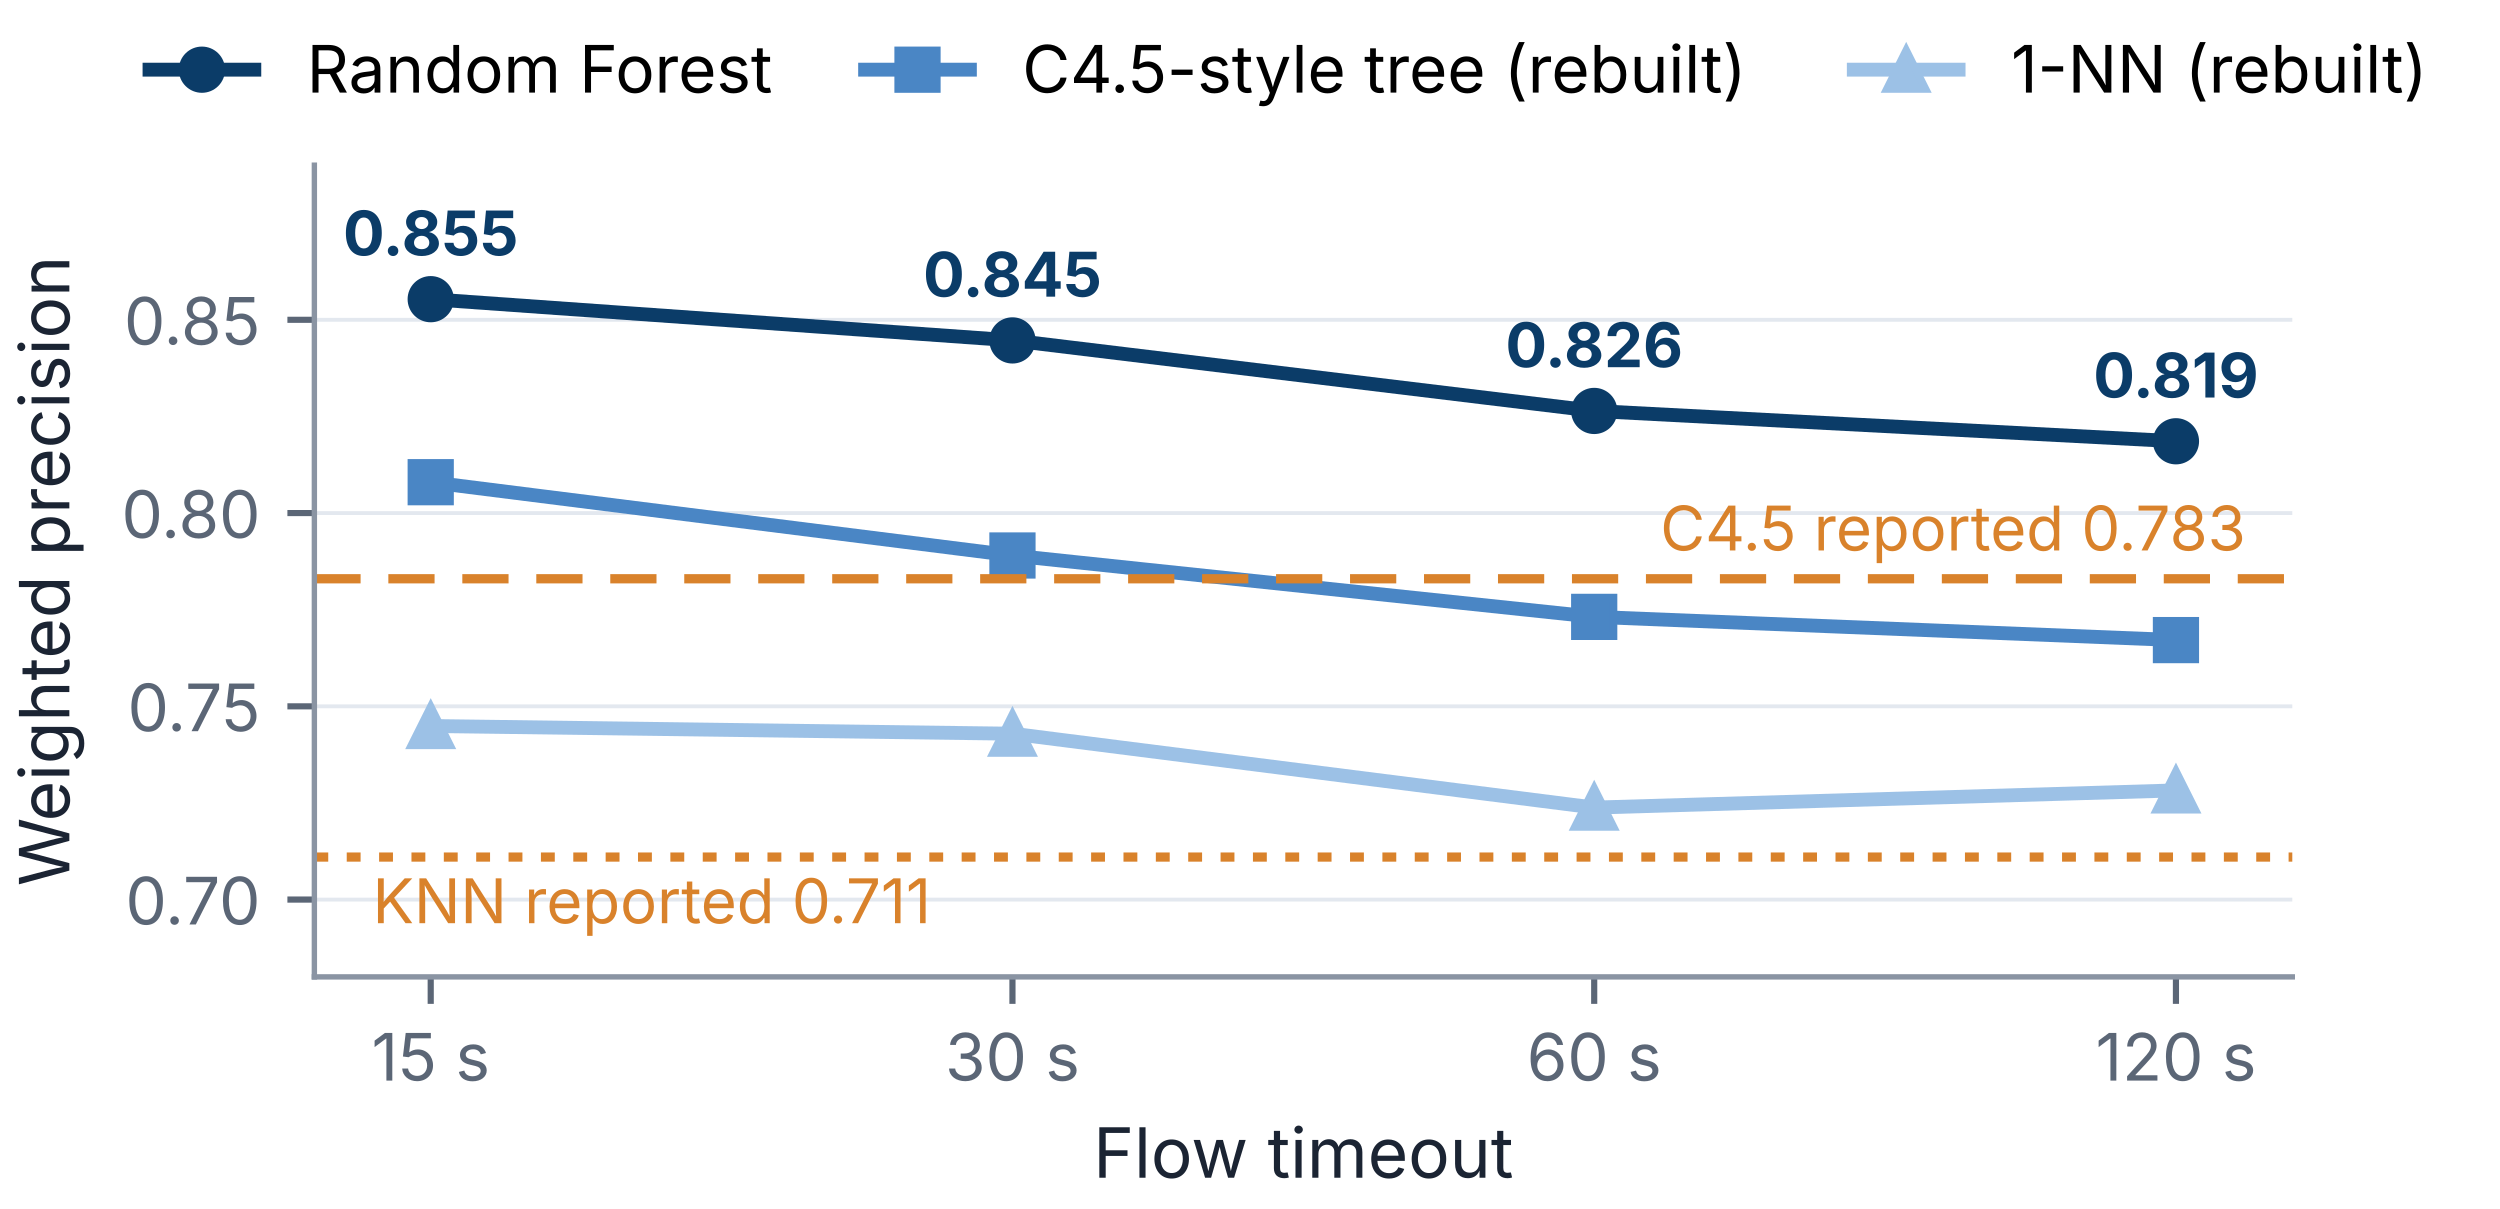
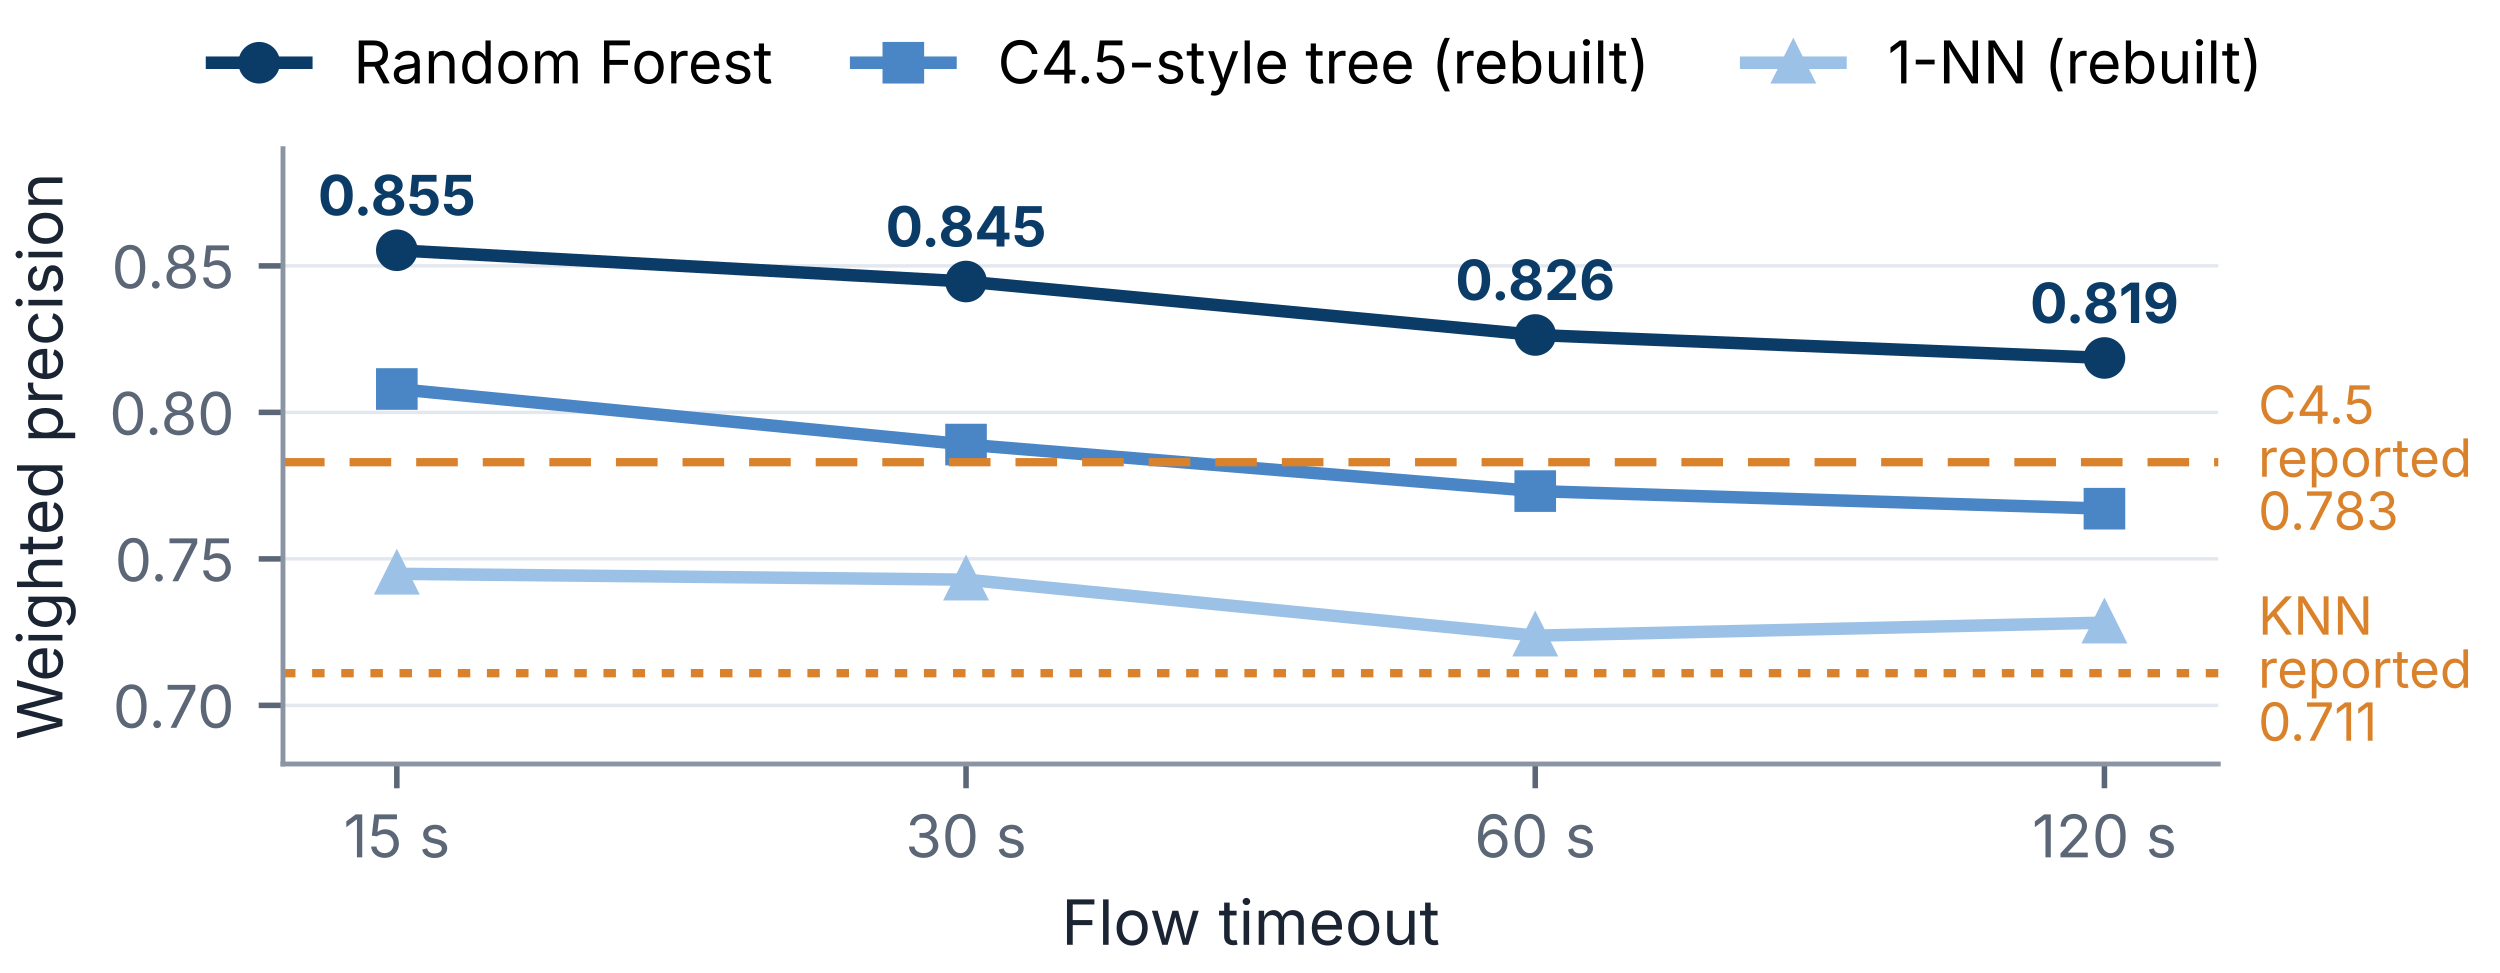
- <svg xmlns="http://www.w3.org/2000/svg" xmlns:xlink="http://www.w3.org/1999/xlink" class="figsvg" viewBox="0 0 324.43 156.869" version="1.1">
+ <svg xmlns="http://www.w3.org/2000/svg" xmlns:xlink="http://www.w3.org/1999/xlink" class="figsvg" viewBox="0 0 360.41 140.237" version="1.1">
  <defs>
    <style type="text/css">*{stroke-linejoin: round; stroke-linecap: butt}</style>
  </defs>
  <g id="figure_1">
    <g id="patch_1">
-       <path d="M 0 156.869  L 324.43 156.869  L 324.43 0  L 0 0  L 0 156.869  z " style="fill: none" />
+       <path d="M 0 140.237  L 360.41 140.237  L 360.41 0  L 0 0  L 0 140.237  z " style="fill: none" />
    </g>
    <g id="axes_1">
      <g id="patch_2">
-         <path d="M 40.796 126.772  L 297.476 126.772  L 297.476 21.436  L 40.796 21.436  L 40.796 126.772  z " style="fill: none" />
+         <path d="M 40.796 110.14  L 319.796 110.14  L 319.796 21.436  L 40.796 21.436  L 40.796 110.14  z " style="fill: none" />
      </g>
      <g id="matplotlib.axis_1">
        <g id="xtick_1">
          <g id="line2d_1">
            <defs>
-               <path id="m40120bf729" d="M 0 0  L 0 3.5  " style="stroke: #5b6676; stroke-width: 0.8" />
+               <path id="maf26007856" d="M 0 0  L 0 3.5  " style="stroke: #5b6676; stroke-width: 0.8" />
            </defs>
            <g>
-               <use xlink:href="#m40120bf729" x="55.895" y="126.772" style="fill: #5b6676; stroke: #5b6676; stroke-width: 0.8" />
+               <use xlink:href="#maf26007856" x="57.208" y="110.14" style="fill: #5b6676; stroke: #5b6676; stroke-width: 0.8" />
            </g>
          </g>
          <g id="text_1">
-             <text style="font-size: 8.5px; font-family: Inter, sans-serif; text-anchor: middle; fill: #5b6676" x="55.895" y="140.231" transform="rotate(-0 55.89492 140.2311)">15 s</text>
+             <text style="font-size: 8.5px; font-family: Inter, sans-serif; text-anchor: middle; fill: #5b6676" x="57.208" y="123.599" transform="rotate(-0 57.20786 123.5991)">15 s</text>
          </g>
        </g>
        <g id="xtick_2">
          <g id="line2d_2">
            <g>
-               <use xlink:href="#m40120bf729" x="131.389" y="126.772" style="fill: #5b6676; stroke: #5b6676; stroke-width: 0.8" />
+               <use xlink:href="#maf26007856" x="139.267" y="110.14" style="fill: #5b6676; stroke: #5b6676; stroke-width: 0.8" />
            </g>
          </g>
          <g id="text_2">
-             <text style="font-size: 8.5px; font-family: Inter, sans-serif; text-anchor: middle; fill: #5b6676" x="131.389" y="140.231" transform="rotate(-0 131.389 140.2311)">30 s</text>
+             <text style="font-size: 8.5px; font-family: Inter, sans-serif; text-anchor: middle; fill: #5b6676" x="139.267" y="123.599" transform="rotate(-0 139.2667 123.5991)">30 s</text>
          </g>
        </g>
        <g id="xtick_3">
          <g id="line2d_3">
            <g>
-               <use xlink:href="#m40120bf729" x="206.883" y="126.772" style="fill: #5b6676; stroke: #5b6676; stroke-width: 0.8" />
+               <use xlink:href="#maf26007856" x="221.326" y="110.14" style="fill: #5b6676; stroke: #5b6676; stroke-width: 0.8" />
            </g>
          </g>
          <g id="text_3">
-             <text style="font-size: 8.5px; font-family: Inter, sans-serif; text-anchor: middle; fill: #5b6676" x="206.883" y="140.231" transform="rotate(-0 206.8832 140.2311)">60 s</text>
+             <text style="font-size: 8.5px; font-family: Inter, sans-serif; text-anchor: middle; fill: #5b6676" x="221.326" y="123.599" transform="rotate(-0 221.3255 123.5991)">60 s</text>
          </g>
        </g>
        <g id="xtick_4">
          <g id="line2d_4">
            <g>
-               <use xlink:href="#m40120bf729" x="282.377" y="126.772" style="fill: #5b6676; stroke: #5b6676; stroke-width: 0.8" />
+               <use xlink:href="#maf26007856" x="303.384" y="110.14" style="fill: #5b6676; stroke: #5b6676; stroke-width: 0.8" />
            </g>
          </g>
          <g id="text_4">
-             <text style="font-size: 8.5px; font-family: Inter, sans-serif; text-anchor: middle; fill: #5b6676" x="282.377" y="140.231" transform="rotate(-0 282.3773 140.2311)">120 s</text>
+             <text style="font-size: 8.5px; font-family: Inter, sans-serif; text-anchor: middle; fill: #5b6676" x="303.384" y="123.599" transform="rotate(-0 303.3843 123.5991)">120 s</text>
          </g>
        </g>
        <g id="text_5">
-           <text style="font-size: 9px; font-family: Inter, sans-serif; text-anchor: middle; fill: #1b2433" x="169.136" y="152.837" transform="rotate(-0 169.1361 152.8374)">Flow timeout</text>
+           <text style="font-size: 9px; font-family: Inter, sans-serif; text-anchor: middle; fill: #1b2433" x="180.296" y="136.205" transform="rotate(-0 180.2961 136.2054)">Flow timeout</text>
        </g>
      </g>
      <g id="matplotlib.axis_2">
        <g id="ytick_1">
          <g id="line2d_5">
-             <path d="M 40.796 116.74  L 297.476 116.74  " clip-path="url(#pd231f17da8)" style="fill: none; stroke: #e3e8ef; stroke-width: 0.5; stroke-linecap: square" />
+             <path d="M 40.796 101.692  L 319.796 101.692  " clip-path="url(#p0a9a92776b)" style="fill: none; stroke: #e3e8ef; stroke-width: 0.5; stroke-linecap: square" />
          </g>
          <g id="line2d_6">
            <defs>
-               <path id="mdd4ad42dbc" d="M 0 0  L -3.5 0  " style="stroke: #5b6676; stroke-width: 0.8" />
+               <path id="ma39ce7ff0f" d="M 0 0  L -3.5 0  " style="stroke: #5b6676; stroke-width: 0.8" />
            </defs>
            <g>
-               <use xlink:href="#mdd4ad42dbc" x="40.796" y="116.74" style="fill: #5b6676; stroke: #5b6676; stroke-width: 0.8" />
+               <use xlink:href="#ma39ce7ff0f" x="40.796" y="101.692" style="fill: #5b6676; stroke: #5b6676; stroke-width: 0.8" />
            </g>
          </g>
          <g id="text_6">
-             <text style="font-size: 8.5px; font-family: Inter, sans-serif; text-anchor: end; fill: #5b6676" x="33.796" y="119.97" transform="rotate(-0 33.79609 119.9697)">0.70</text>
+             <text style="font-size: 8.5px; font-family: Inter, sans-serif; text-anchor: end; fill: #5b6676" x="33.796" y="104.922" transform="rotate(-0 33.79609 104.9217)">0.70</text>
          </g>
        </g>
        <g id="ytick_2">
          <g id="line2d_7">
-             <path d="M 40.796 91.66  L 297.476 91.66  " clip-path="url(#pd231f17da8)" style="fill: none; stroke: #e3e8ef; stroke-width: 0.5; stroke-linecap: square" />
+             <path d="M 40.796 80.572  L 319.796 80.572  " clip-path="url(#p0a9a92776b)" style="fill: none; stroke: #e3e8ef; stroke-width: 0.5; stroke-linecap: square" />
          </g>
          <g id="line2d_8">
            <g>
-               <use xlink:href="#mdd4ad42dbc" x="40.796" y="91.66" style="fill: #5b6676; stroke: #5b6676; stroke-width: 0.8" />
+               <use xlink:href="#ma39ce7ff0f" x="40.796" y="80.572" style="fill: #5b6676; stroke: #5b6676; stroke-width: 0.8" />
            </g>
          </g>
          <g id="text_7">
-             <text style="font-size: 8.5px; font-family: Inter, sans-serif; text-anchor: end; fill: #5b6676" x="33.796" y="94.89" transform="rotate(-0 33.79609 94.88974)">0.75</text>
+             <text style="font-size: 8.5px; font-family: Inter, sans-serif; text-anchor: end; fill: #5b6676" x="33.796" y="83.802" transform="rotate(-0 33.79609 83.80174)">0.75</text>
          </g>
        </g>
        <g id="ytick_3">
          <g id="line2d_9">
-             <path d="M 40.796 66.58  L 297.476 66.58  " clip-path="url(#pd231f17da8)" style="fill: none; stroke: #e3e8ef; stroke-width: 0.5; stroke-linecap: square" />
+             <path d="M 40.796 59.452  L 319.796 59.452  " clip-path="url(#p0a9a92776b)" style="fill: none; stroke: #e3e8ef; stroke-width: 0.5; stroke-linecap: square" />
          </g>
          <g id="line2d_10">
            <g>
-               <use xlink:href="#mdd4ad42dbc" x="40.796" y="66.58" style="fill: #5b6676; stroke: #5b6676; stroke-width: 0.8" />
+               <use xlink:href="#ma39ce7ff0f" x="40.796" y="59.452" style="fill: #5b6676; stroke: #5b6676; stroke-width: 0.8" />
            </g>
          </g>
          <g id="text_8">
-             <text style="font-size: 8.5px; font-family: Inter, sans-serif; text-anchor: end; fill: #5b6676" x="33.796" y="69.81" transform="rotate(-0 33.79609 69.80974)">0.80</text>
+             <text style="font-size: 8.5px; font-family: Inter, sans-serif; text-anchor: end; fill: #5b6676" x="33.796" y="62.682" transform="rotate(-0 33.79609 62.68174)">0.80</text>
          </g>
        </g>
        <g id="ytick_4">
          <g id="line2d_11">
-             <path d="M 40.796 41.5  L 297.476 41.5  " clip-path="url(#pd231f17da8)" style="fill: none; stroke: #e3e8ef; stroke-width: 0.5; stroke-linecap: square" />
+             <path d="M 40.796 38.332  L 319.796 38.332  " clip-path="url(#p0a9a92776b)" style="fill: none; stroke: #e3e8ef; stroke-width: 0.5; stroke-linecap: square" />
          </g>
          <g id="line2d_12">
            <g>
-               <use xlink:href="#mdd4ad42dbc" x="40.796" y="41.5" style="fill: #5b6676; stroke: #5b6676; stroke-width: 0.8" />
+               <use xlink:href="#ma39ce7ff0f" x="40.796" y="38.332" style="fill: #5b6676; stroke: #5b6676; stroke-width: 0.8" />
            </g>
          </g>
          <g id="text_9">
-             <text style="font-size: 8.5px; font-family: Inter, sans-serif; text-anchor: end; fill: #5b6676" x="33.796" y="44.73" transform="rotate(-0 33.79609 44.72974)">0.85</text>
+             <text style="font-size: 8.5px; font-family: Inter, sans-serif; text-anchor: end; fill: #5b6676" x="33.796" y="41.562" transform="rotate(-0 33.79609 41.56174)">0.85</text>
          </g>
        </g>
        <g id="text_10">
-           <text style="font-size: 9px; font-family: Inter, sans-serif; text-anchor: middle; fill: #1b2433" x="8.999" y="74.104" transform="rotate(-90 8.998594 74.10441)">Weighted precision</text>
+           <text style="font-size: 9px; font-family: Inter, sans-serif; text-anchor: middle; fill: #1b2433" x="8.999" y="65.788" transform="rotate(-90 8.998594 65.78841)">Weighted precision</text>
        </g>
      </g>
      <g id="line2d_13">
-         <path d="M 55.895 38.825  L 131.389 44.177  L 206.883 53.329  L 282.377 57.265  " clip-path="url(#pd231f17da8)" style="fill: none; stroke: #0b3c68; stroke-width: 1.8; stroke-linecap: square" />
+         <path d="M 57.208 36.08  L 139.267 40.586  L 221.326 48.293  L 303.384 51.607  " clip-path="url(#p0a9a92776b)" style="fill: none; stroke: #0b3c68; stroke-width: 1.8; stroke-linecap: square" />
        <defs>
-           <path id="mf68930b85e" d="M 0 2.5  C 0.663 2.5 1.299 2.237 1.768 1.768  C 2.237 1.299 2.5 0.663 2.5 0  C 2.5 -0.663 2.237 -1.299 1.768 -1.768  C 1.299 -2.237 0.663 -2.5 0 -2.5  C -0.663 -2.5 -1.299 -2.237 -1.768 -1.768  C -2.237 -1.299 -2.5 -0.663 -2.5 0  C -2.5 0.663 -2.237 1.299 -1.768 1.768  C -1.299 2.237 -0.663 2.5 0 2.5  z " style="stroke: #0b3c68" />
+           <path id="ma85fb1bfc5" d="M 0 2.5  C 0.663 2.5 1.299 2.237 1.768 1.768  C 2.237 1.299 2.5 0.663 2.5 0  C 2.5 -0.663 2.237 -1.299 1.768 -1.768  C 1.299 -2.237 0.663 -2.5 0 -2.5  C -0.663 -2.5 -1.299 -2.237 -1.768 -1.768  C -2.237 -1.299 -2.5 -0.663 -2.5 0  C -2.5 0.663 -2.237 1.299 -1.768 1.768  C -1.299 2.237 -0.663 2.5 0 2.5  z " style="stroke: #0b3c68" />
        </defs>
-         <g clip-path="url(#pd231f17da8)">
-           <use xlink:href="#mf68930b85e" x="55.895" y="38.825" style="fill: #0b3c68; stroke: #0b3c68" />
-           <use xlink:href="#mf68930b85e" x="131.389" y="44.177" style="fill: #0b3c68; stroke: #0b3c68" />
-           <use xlink:href="#mf68930b85e" x="206.883" y="53.329" style="fill: #0b3c68; stroke: #0b3c68" />
-           <use xlink:href="#mf68930b85e" x="282.377" y="57.265" style="fill: #0b3c68; stroke: #0b3c68" />
+         <g clip-path="url(#p0a9a92776b)">
+           <use xlink:href="#ma85fb1bfc5" x="57.208" y="36.08" style="fill: #0b3c68; stroke: #0b3c68" />
+           <use xlink:href="#ma85fb1bfc5" x="139.267" y="40.586" style="fill: #0b3c68; stroke: #0b3c68" />
+           <use xlink:href="#ma85fb1bfc5" x="221.326" y="48.293" style="fill: #0b3c68; stroke: #0b3c68" />
+           <use xlink:href="#ma85fb1bfc5" x="303.384" y="51.607" style="fill: #0b3c68; stroke: #0b3c68" />
        </g>
      </g>
      <g id="line2d_14">
-         <path d="M 55.895 62.576  L 131.389 72.087  L 206.883 80.054  L 282.377 83.066  " clip-path="url(#pd231f17da8)" style="fill: none; stroke: #4a86c5; stroke-width: 1.8; stroke-linecap: square" />
+         <path d="M 57.208 56.08  L 139.267 64.09  L 221.326 70.799  L 303.384 73.335  " clip-path="url(#p0a9a92776b)" style="fill: none; stroke: #4a86c5; stroke-width: 1.8; stroke-linecap: square" />
        <defs>
-           <path id="mc2861c4d57" d="M -2.5 2.5  L 2.5 2.5  L 2.5 -2.5  L -2.5 -2.5  z " style="stroke: #4a86c5; stroke-linejoin: miter" />
+           <path id="mf4716f9e5f" d="M -2.5 2.5  L 2.5 2.5  L 2.5 -2.5  L -2.5 -2.5  z " style="stroke: #4a86c5; stroke-linejoin: miter" />
        </defs>
-         <g clip-path="url(#pd231f17da8)">
-           <use xlink:href="#mc2861c4d57" x="55.895" y="62.576" style="fill: #4a86c5; stroke: #4a86c5; stroke-linejoin: miter" />
-           <use xlink:href="#mc2861c4d57" x="131.389" y="72.087" style="fill: #4a86c5; stroke: #4a86c5; stroke-linejoin: miter" />
-           <use xlink:href="#mc2861c4d57" x="206.883" y="80.054" style="fill: #4a86c5; stroke: #4a86c5; stroke-linejoin: miter" />
-           <use xlink:href="#mc2861c4d57" x="282.377" y="83.066" style="fill: #4a86c5; stroke: #4a86c5; stroke-linejoin: miter" />
+         <g clip-path="url(#p0a9a92776b)">
+           <use xlink:href="#mf4716f9e5f" x="57.208" y="56.08" style="fill: #4a86c5; stroke: #4a86c5; stroke-linejoin: miter" />
+           <use xlink:href="#mf4716f9e5f" x="139.267" y="64.09" style="fill: #4a86c5; stroke: #4a86c5; stroke-linejoin: miter" />
+           <use xlink:href="#mf4716f9e5f" x="221.326" y="70.799" style="fill: #4a86c5; stroke: #4a86c5; stroke-linejoin: miter" />
+           <use xlink:href="#mf4716f9e5f" x="303.384" y="73.335" style="fill: #4a86c5; stroke: #4a86c5; stroke-linejoin: miter" />
        </g>
      </g>
      <g id="line2d_15">
-         <path d="M 55.895 94.213  L 131.389 95.213  L 206.883 104.802  L 282.377 102.572  " clip-path="url(#pd231f17da8)" style="fill: none; stroke: #9cc1e6; stroke-width: 1.8; stroke-linecap: square" />
+         <path d="M 57.208 82.722  L 139.267 83.564  L 221.326 91.639  L 303.384 89.761  " clip-path="url(#p0a9a92776b)" style="fill: none; stroke: #9cc1e6; stroke-width: 1.8; stroke-linecap: square" />
        <defs>
-           <path id="m1f5d8785af" d="M 0 -2.5  L -2.5 2.5  L 2.5 2.5  z " style="stroke: #9cc1e6; stroke-linejoin: miter" />
+           <path id="m6d0db53d90" d="M 0 -2.5  L -2.5 2.5  L 2.5 2.5  z " style="stroke: #9cc1e6; stroke-linejoin: miter" />
        </defs>
-         <g clip-path="url(#pd231f17da8)">
-           <use xlink:href="#m1f5d8785af" x="55.895" y="94.213" style="fill: #9cc1e6; stroke: #9cc1e6; stroke-linejoin: miter" />
-           <use xlink:href="#m1f5d8785af" x="131.389" y="95.213" style="fill: #9cc1e6; stroke: #9cc1e6; stroke-linejoin: miter" />
-           <use xlink:href="#m1f5d8785af" x="206.883" y="104.802" style="fill: #9cc1e6; stroke: #9cc1e6; stroke-linejoin: miter" />
-           <use xlink:href="#m1f5d8785af" x="282.377" y="102.572" style="fill: #9cc1e6; stroke: #9cc1e6; stroke-linejoin: miter" />
+         <g clip-path="url(#p0a9a92776b)">
+           <use xlink:href="#m6d0db53d90" x="57.208" y="82.722" style="fill: #9cc1e6; stroke: #9cc1e6; stroke-linejoin: miter" />
+           <use xlink:href="#m6d0db53d90" x="139.267" y="83.564" style="fill: #9cc1e6; stroke: #9cc1e6; stroke-linejoin: miter" />
+           <use xlink:href="#m6d0db53d90" x="221.326" y="91.639" style="fill: #9cc1e6; stroke: #9cc1e6; stroke-linejoin: miter" />
+           <use xlink:href="#m6d0db53d90" x="303.384" y="89.761" style="fill: #9cc1e6; stroke: #9cc1e6; stroke-linejoin: miter" />
        </g>
      </g>
      <g id="line2d_16">
-         <path d="M 40.796 75.108  L 297.476 75.108  " clip-path="url(#pd231f17da8)" style="fill: none; stroke-dasharray: 6,3.6; stroke-dashoffset: 0; stroke: #d9822b; stroke-width: 1.2" />
+         <path d="M 40.796 66.633  L 319.796 66.633  " clip-path="url(#p0a9a92776b)" style="fill: none; stroke-dasharray: 6,3.6; stroke-dashoffset: 0; stroke: #d9822b; stroke-width: 1.2" />
      </g>
      <g id="line2d_17">
-         <path d="M 40.796 111.223  L 297.476 111.223  " clip-path="url(#pd231f17da8)" style="fill: none; stroke-dasharray: 1.8,2.4; stroke-dashoffset: 0; stroke: #d9822b; stroke-width: 1.2" />
+         <path d="M 40.796 97.046  L 319.796 97.046  " clip-path="url(#p0a9a92776b)" style="fill: none; stroke-dasharray: 1.8,2.4; stroke-dashoffset: 0; stroke: #d9822b; stroke-width: 1.2" />
      </g>
      <g id="patch_3">
-         <path d="M 40.796 126.772  L 40.796 21.436  " style="fill: none; stroke: #8a94a3; stroke-width: 0.7; stroke-linejoin: miter; stroke-linecap: square" />
+         <path d="M 40.796 110.14  L 40.796 21.436  " style="fill: none; stroke: #8a94a3; stroke-width: 0.7; stroke-linejoin: miter; stroke-linecap: square" />
      </g>
      <g id="patch_4">
-         <path d="M 40.796 126.772  L 297.476 126.772  " style="fill: none; stroke: #8a94a3; stroke-width: 0.7; stroke-linejoin: miter; stroke-linecap: square" />
+         <path d="M 40.796 110.14  L 319.796 110.14  " style="fill: none; stroke: #8a94a3; stroke-width: 0.7; stroke-linejoin: miter; stroke-linecap: square" />
      </g>
      <g id="text_11">
-         <text style="font-weight: 700; font-size: 8px; font-family: Inter, sans-serif; text-anchor: middle; fill: #0b3c68" x="55.895" y="33.149" transform="rotate(-0 55.89492 33.14879)">0.855</text>
+         <text style="font-weight: 700; font-size: 8px; font-family: Inter, sans-serif; text-anchor: middle; fill: #0b3c68" x="57.208" y="31.037" transform="rotate(-0 57.20786 31.03677)">0.855</text>
      </g>
      <g id="text_12">
-         <text style="font-weight: 700; font-size: 8px; font-family: Inter, sans-serif; text-anchor: middle; fill: #0b3c68" x="131.389" y="38.5" transform="rotate(-0 131.389 38.5004)">0.845</text>
+         <text style="font-weight: 700; font-size: 8px; font-family: Inter, sans-serif; text-anchor: middle; fill: #0b3c68" x="139.267" y="35.543" transform="rotate(-0 139.2667 35.54339)">0.845</text>
      </g>
      <g id="text_13">
-         <text style="font-weight: 700; font-size: 8px; font-family: Inter, sans-serif; text-anchor: middle; fill: #0b3c68" x="206.883" y="47.652" transform="rotate(-0 206.8832 47.65249)">0.826</text>
+         <text style="font-weight: 700; font-size: 8px; font-family: Inter, sans-serif; text-anchor: middle; fill: #0b3c68" x="221.326" y="43.25" transform="rotate(-0 221.3255 43.25041)">0.826</text>
      </g>
      <g id="text_14">
-         <text style="font-weight: 700; font-size: 8px; font-family: Inter, sans-serif; text-anchor: middle; fill: #0b3c68" x="282.377" y="51.588" transform="rotate(-0 282.3773 51.58801)">0.819</text>
+         <text style="font-weight: 700; font-size: 8px; font-family: Inter, sans-serif; text-anchor: middle; fill: #0b3c68" x="303.384" y="46.565" transform="rotate(-0 303.3843 46.56453)">0.819</text>
      </g>
      <g id="text_15">
-         <text style="font-size: 8px; font-family: Inter, sans-serif; text-anchor: end; fill: #d9822b" x="291.437" y="71.437" transform="rotate(-0 291.4366 71.43746)">C4.5 reported 0.783</text>
+         <text style="font-size: 7.6px; font-family: Inter, sans-serif; fill: #d9822b" transform="translate(325.5402 61.08622)">C4.5</text>
+         <text style="font-size: 7.6px; font-family: Inter, sans-serif; fill: #d9822b" transform="translate(325.5402 68.73033)">reported</text>
+         <text style="font-size: 7.6px; font-family: Inter, sans-serif; fill: #d9822b" transform="translate(325.5402 76.37445)">0.783</text>
      </g>
      <g id="text_16">
-         <text style="font-size: 8px; font-family: Inter, sans-serif; text-anchor: start; fill: #d9822b" x="48.346" y="119.81" transform="rotate(-0 48.34551 119.8096)">KNN reported 0.711</text>
+         <text style="font-size: 7.6px; font-family: Inter, sans-serif; fill: #d9822b" transform="translate(325.5402 91.49902)">KNN</text>
+         <text style="font-size: 7.6px; font-family: Inter, sans-serif; fill: #d9822b" transform="translate(325.5402 99.14313)">reported</text>
+         <text style="font-size: 7.6px; font-family: Inter, sans-serif; fill: #d9822b" transform="translate(325.5402 106.7872)">0.711</text>
      </g>
      <g id="legend_1">
        <g id="line2d_18">
-           <path d="M 19.403 9.044  L 26.203 9.044  L 33.003 9.044  " style="fill: none; stroke: #0b3c68; stroke-width: 1.8; stroke-linecap: square" />
+           <path d="M 30.563 9.044  L 37.363 9.044  L 44.163 9.044  " style="fill: none; stroke: #0b3c68; stroke-width: 1.8; stroke-linecap: square" />
          <g>
-             <use xlink:href="#mf68930b85e" x="26.203" y="9.044" style="fill: #0b3c68; stroke: #0b3c68" />
+             <use xlink:href="#ma85fb1bfc5" x="37.363" y="9.044" style="fill: #0b3c68; stroke: #0b3c68" />
          </g>
        </g>
        <g id="text_17">
-           <text style="font-size: 8.5px; font-family: Inter, sans-serif; text-anchor: start" x="39.803" y="12.019" transform="rotate(-0 39.80262 12.01867)">Random Forest</text>
+           <text style="font-size: 8.5px; font-family: Inter, sans-serif; text-anchor: start" x="50.963" y="12.019" transform="rotate(-0 50.96262 12.01867)">Random Forest</text>
        </g>
        <g id="line2d_19">
-           <path d="M 112.266 9.044  L 119.066 9.044  L 125.866 9.044  " style="fill: none; stroke: #4a86c5; stroke-width: 1.8; stroke-linecap: square" />
+           <path d="M 123.426 9.044  L 130.226 9.044  L 137.026 9.044  " style="fill: none; stroke: #4a86c5; stroke-width: 1.8; stroke-linecap: square" />
          <g>
-             <use xlink:href="#mc2861c4d57" x="119.066" y="9.044" style="fill: #4a86c5; stroke: #4a86c5; stroke-linejoin: miter" />
+             <use xlink:href="#mf4716f9e5f" x="130.226" y="9.044" style="fill: #4a86c5; stroke: #4a86c5; stroke-linejoin: miter" />
          </g>
        </g>
        <g id="text_18">
-           <text style="font-size: 8.5px; font-family: Inter, sans-serif; text-anchor: start" x="132.666" y="12.019" transform="rotate(-0 132.6664 12.01867)">C4.5-style tree (rebuilt)</text>
+           <text style="font-size: 8.5px; font-family: Inter, sans-serif; text-anchor: start" x="143.826" y="12.019" transform="rotate(-0 143.8264 12.01867)">C4.5-style tree (rebuilt)</text>
        </g>
        <g id="line2d_20">
-           <path d="M 240.571 9.044  L 247.371 9.044  L 254.171 9.044  " style="fill: none; stroke: #9cc1e6; stroke-width: 1.8; stroke-linecap: square" />
+           <path d="M 251.731 9.044  L 258.531 9.044  L 265.331 9.044  " style="fill: none; stroke: #9cc1e6; stroke-width: 1.8; stroke-linecap: square" />
          <g>
-             <use xlink:href="#m1f5d8785af" x="247.371" y="9.044" style="fill: #9cc1e6; stroke: #9cc1e6; stroke-linejoin: miter" />
+             <use xlink:href="#m6d0db53d90" x="258.531" y="9.044" style="fill: #9cc1e6; stroke: #9cc1e6; stroke-linejoin: miter" />
          </g>
        </g>
        <g id="text_19">
-           <text style="font-size: 8.5px; font-family: Inter, sans-serif; text-anchor: start" x="260.971" y="12.019" transform="rotate(-0 260.9713 12.01867)">1-NN (rebuilt)</text>
+           <text style="font-size: 8.5px; font-family: Inter, sans-serif; text-anchor: start" x="272.131" y="12.019" transform="rotate(-0 272.1313 12.01867)">1-NN (rebuilt)</text>
        </g>
      </g>
    </g>
  </g>
  <defs>
-     <clipPath id="pd231f17da8">
-       <rect x="40.796" y="21.436" width="256.68" height="105.336" />
+     <clipPath id="p0a9a92776b">
+       <rect x="40.796" y="21.436" width="279" height="88.704" />
    </clipPath>
  </defs>
</svg>
